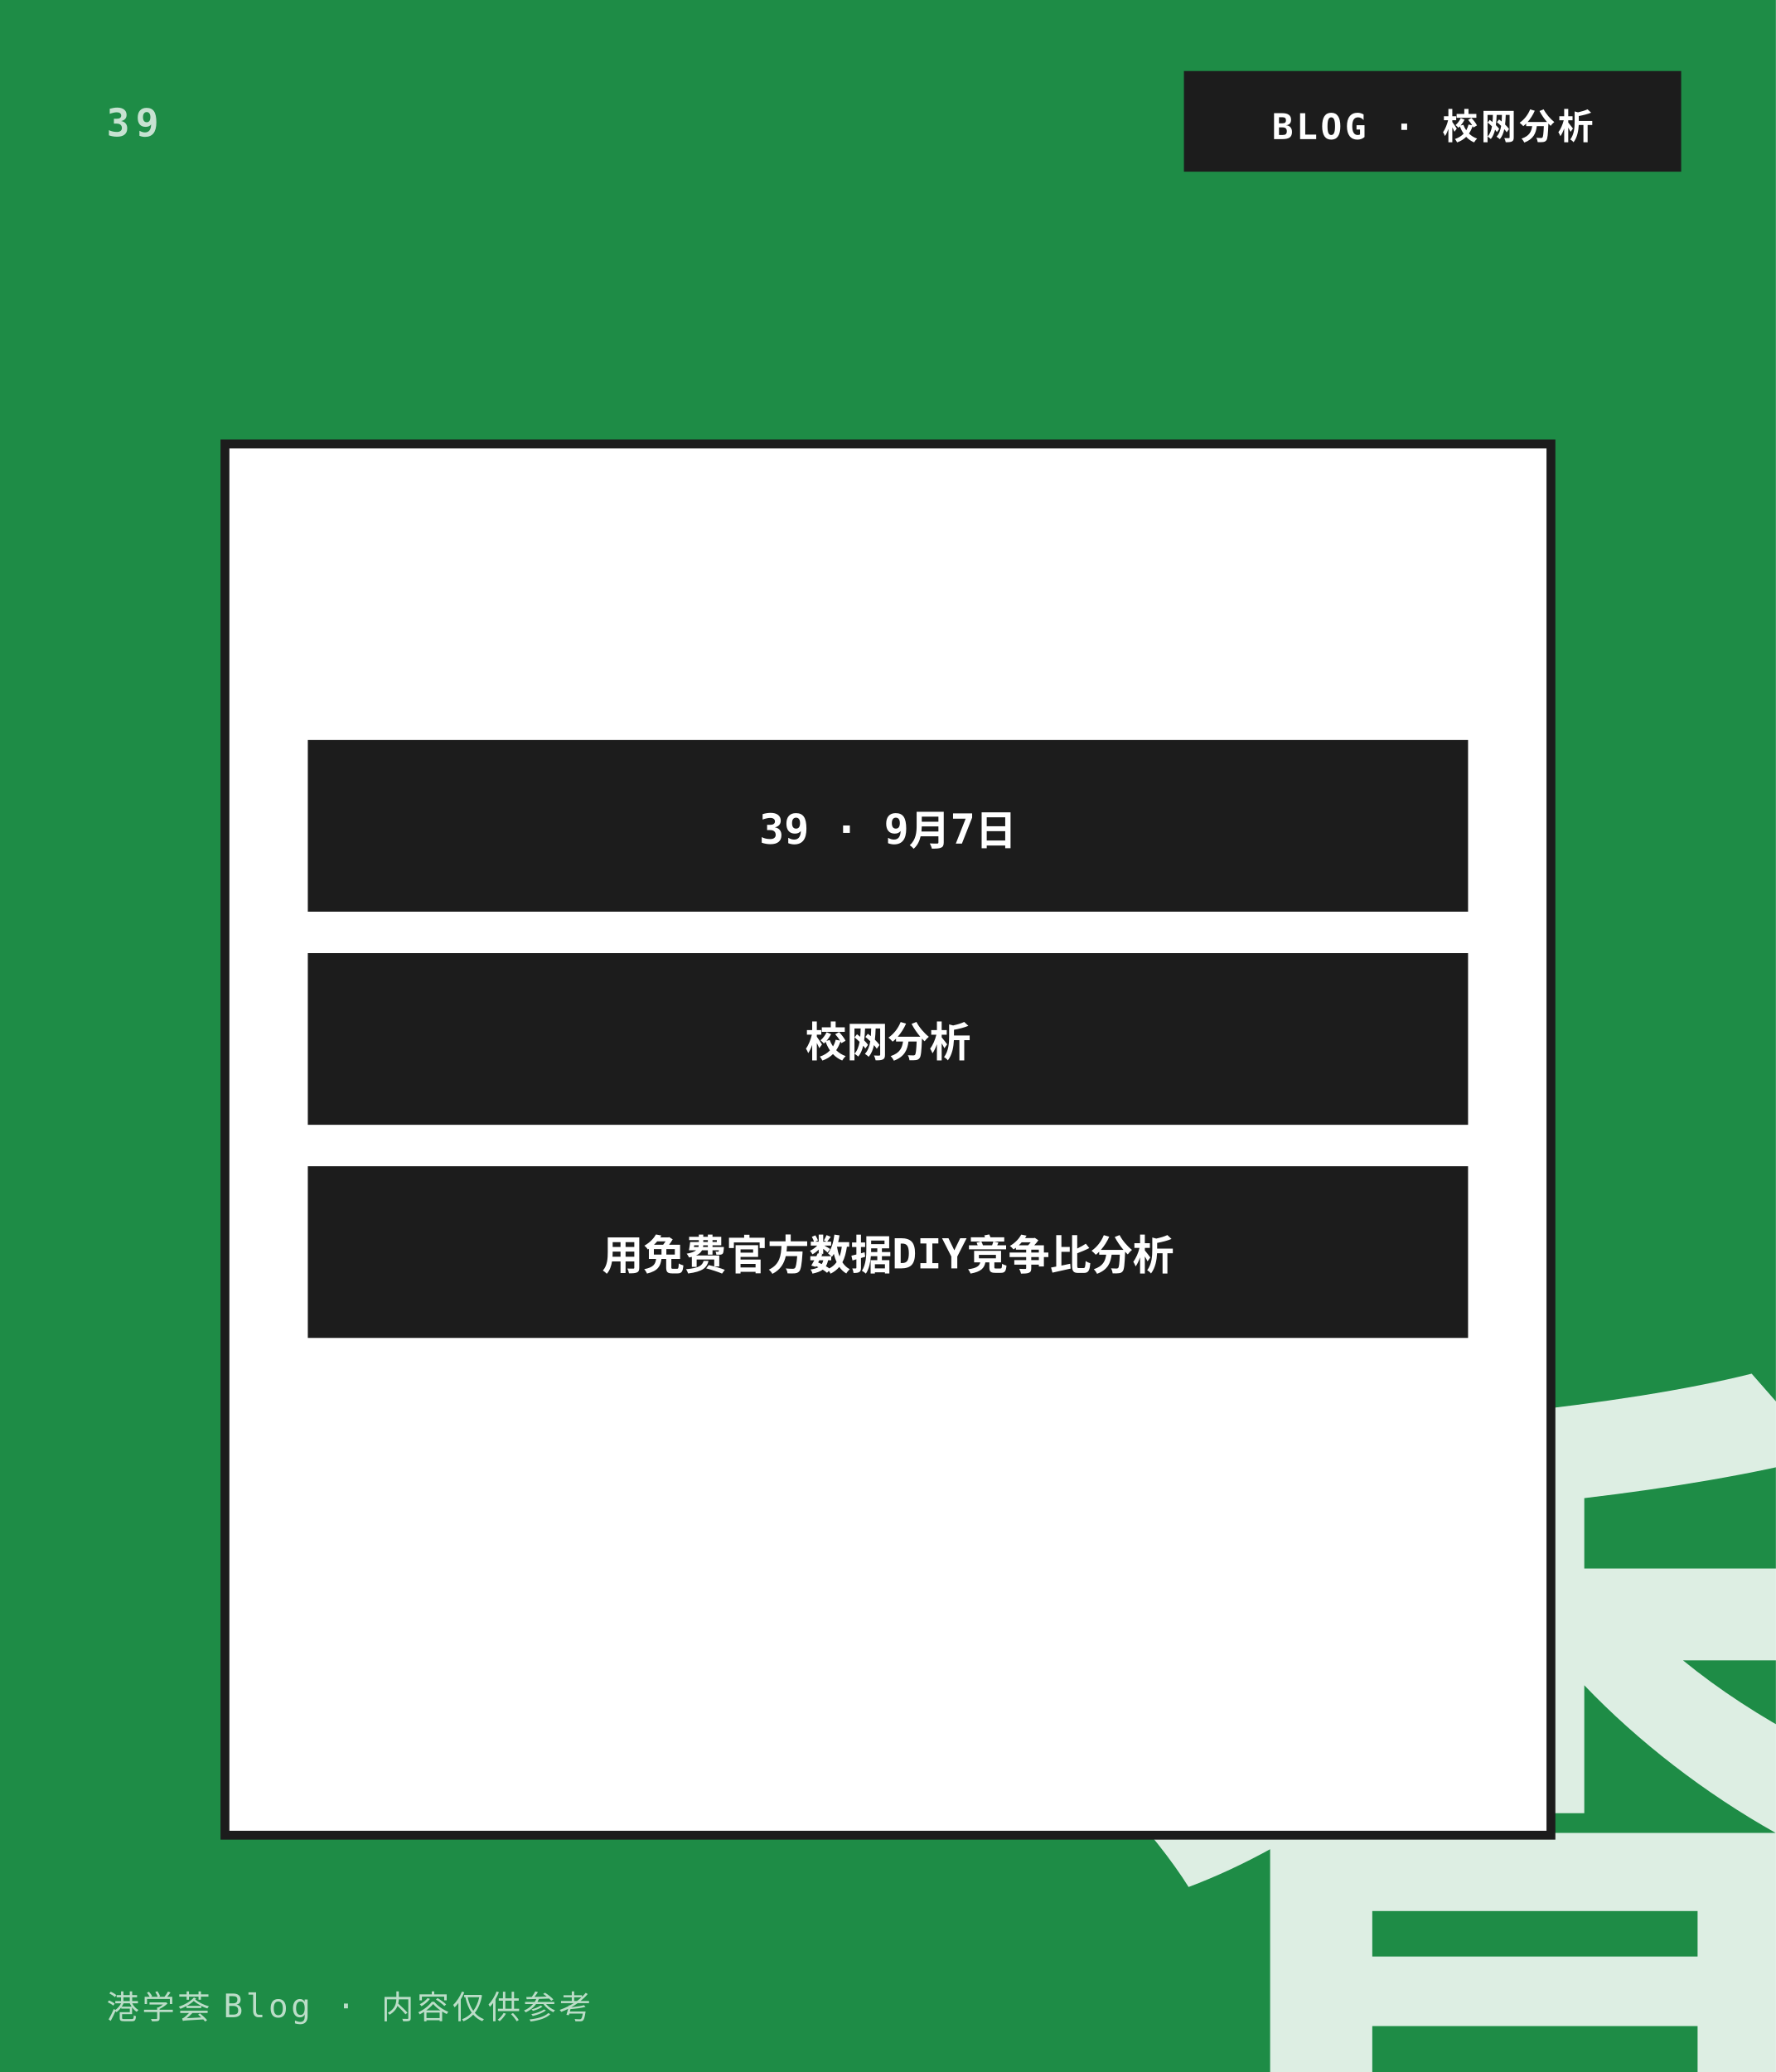
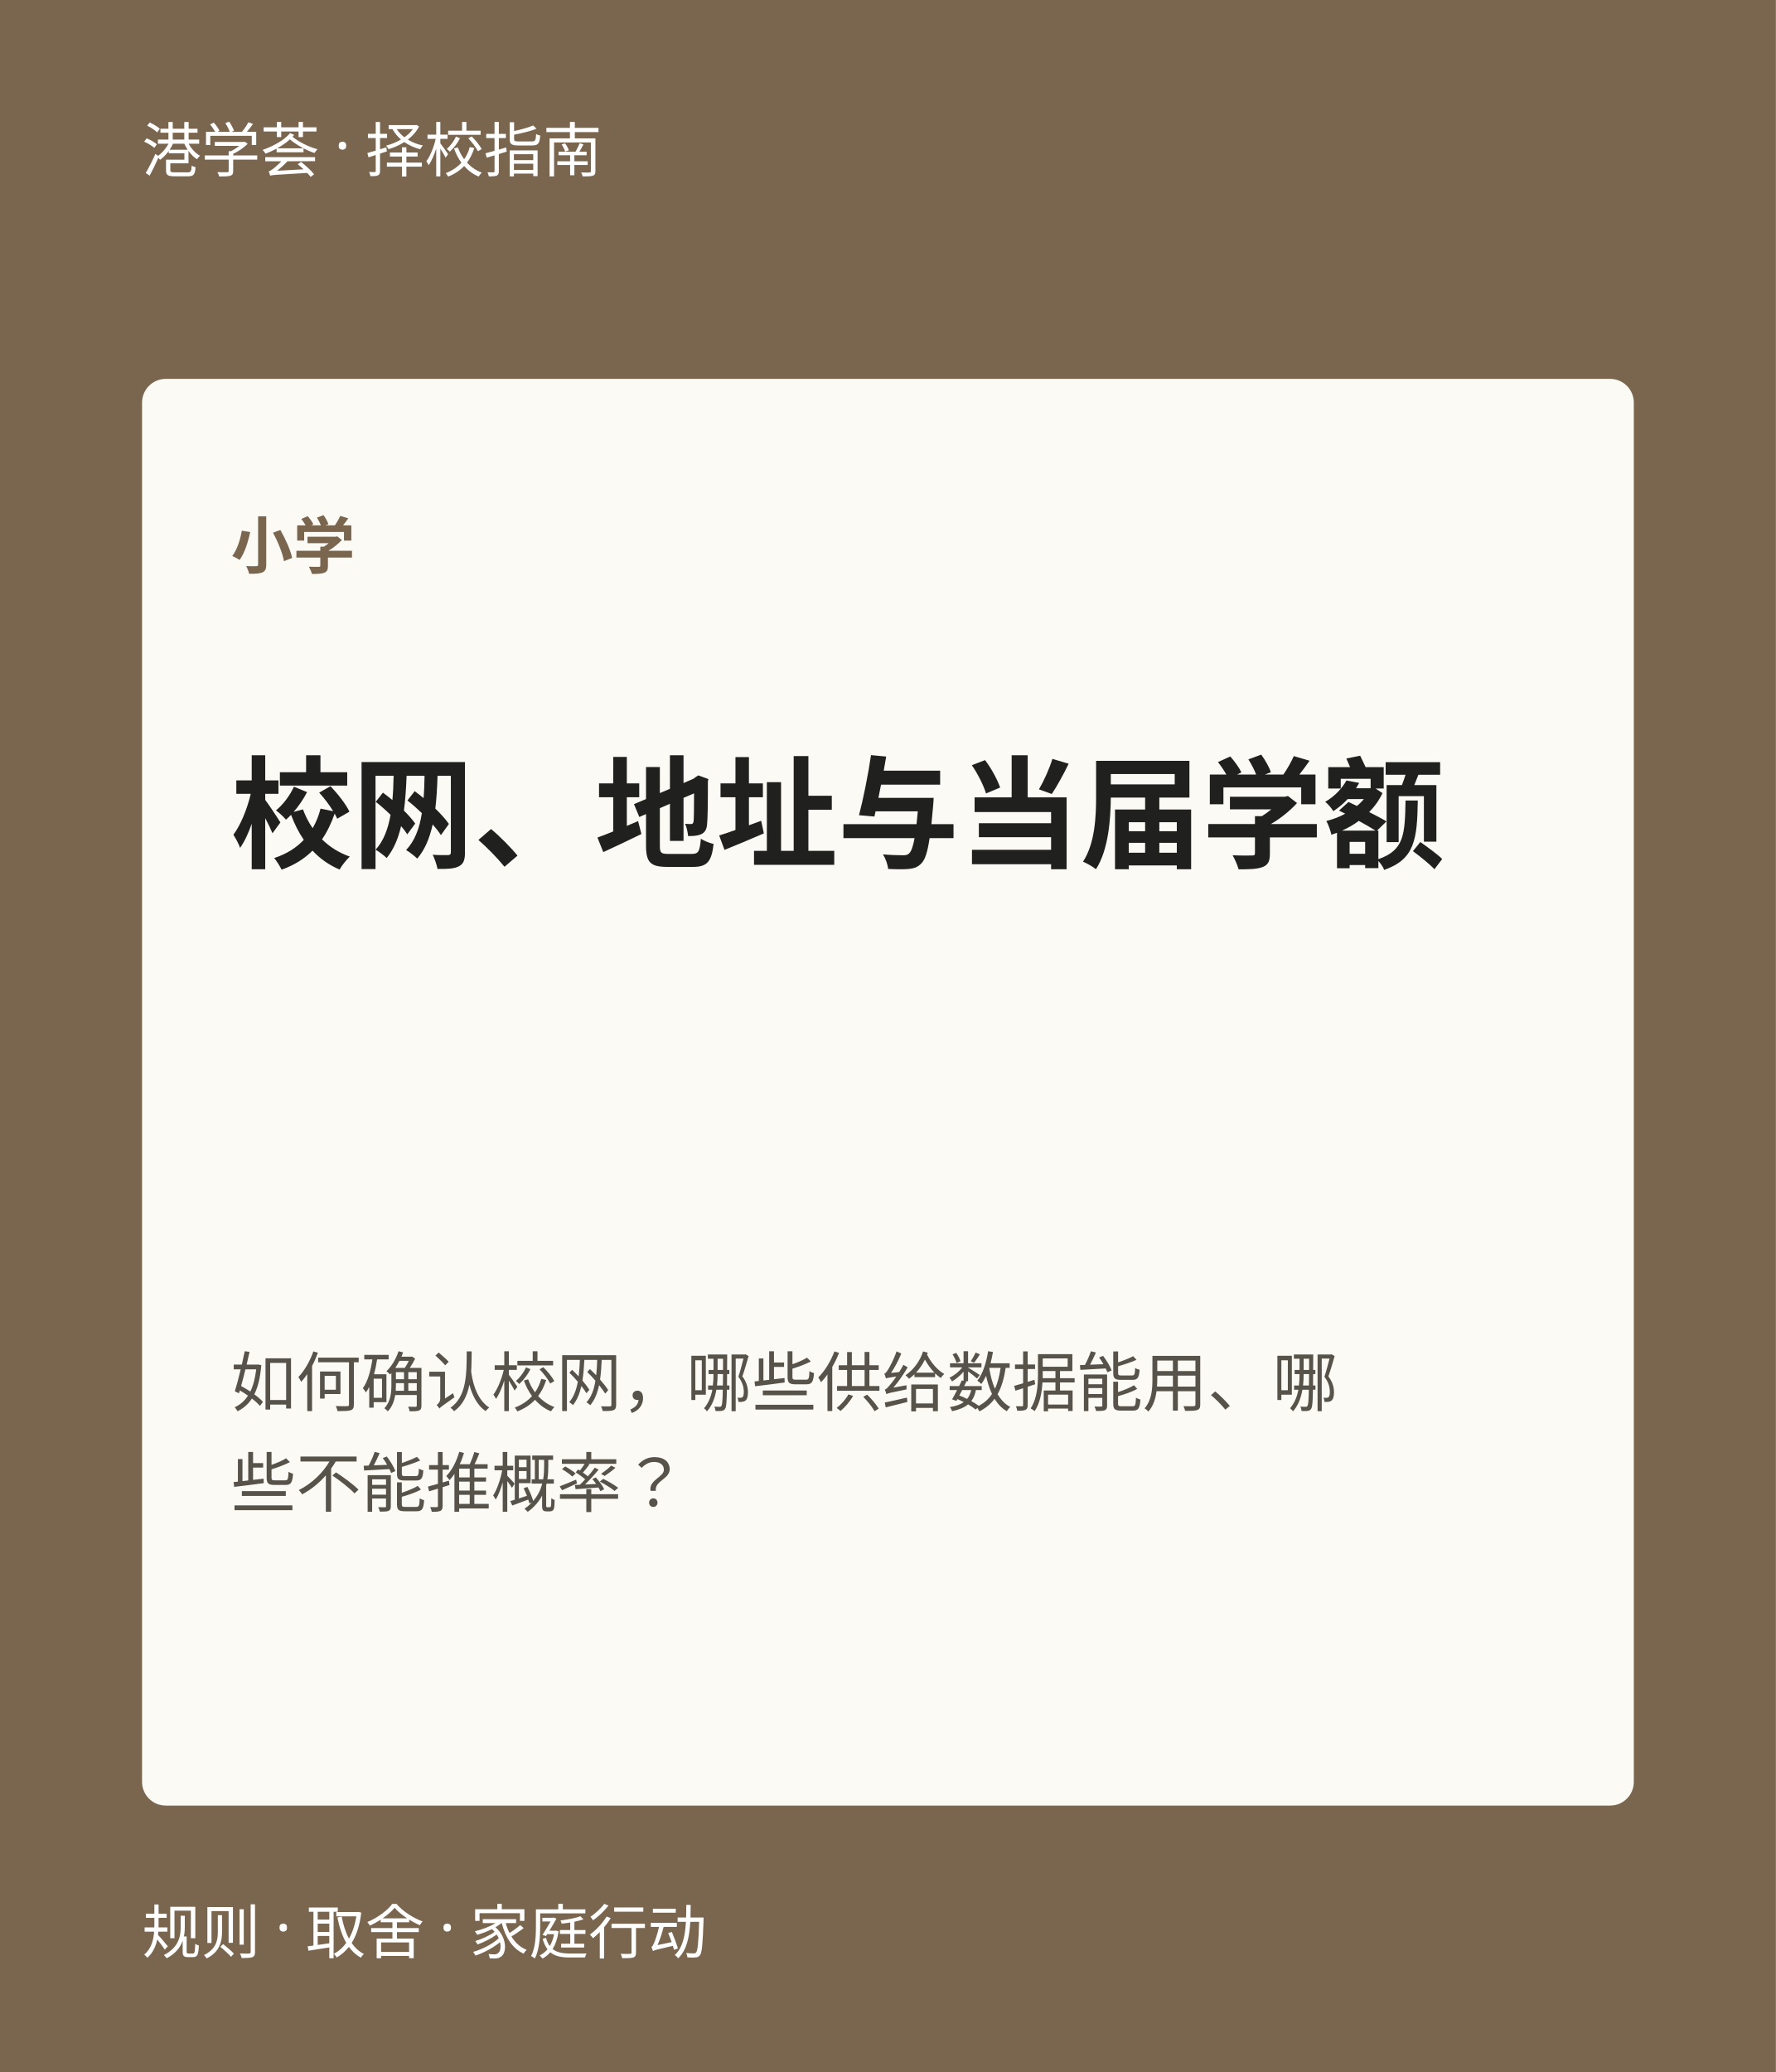
<svg xmlns="http://www.w3.org/2000/svg" width="600" height="700" viewBox="0 0 600 700">
-   <rect width="600" height="700" fill="#1E8C46" />
-   <rect x="400" y="24" width="168" height="34" fill="#1C1C1C" />
-   <text x="484" y="47" text-anchor="middle" font-family="ui-monospace, Menlo, monospace" font-size="12" font-weight="800" fill="#FFFFFF" letter-spacing="1">BLOG · 校网分析</text>
-   <text x="372" y="710" font-family="Georgia, 'Times New Roman', serif" font-size="290" font-weight="800" fill="rgba(255,255,255,.85)" letter-spacing="-16">香</text>
-   <text x="36" y="46" font-family="ui-monospace, Menlo, monospace" font-size="13" font-weight="600" fill="rgba(255,255,255,.75)" letter-spacing="2">39</text>
-   <rect x="76" y="150" width="448" height="470" fill="#FFFFFF" stroke="#1C1C1C" stroke-width="3" />
-   <rect x="104" y="250" width="392" height="58" fill="#1C1C1C" />
-   <text x="300" y="285" text-anchor="middle" font-family="ui-monospace, Menlo, monospace" font-size="14" font-weight="800" fill="#FFFFFF">39 · 9月7日</text>
-   <rect x="104" y="322" width="392" height="58" fill="#1C1C1C" />
-   <text x="300" y="357" text-anchor="middle" font-family="ui-monospace, Menlo, monospace" font-size="14" font-weight="800" fill="#FFFFFF">校网分析</text>
-   <rect x="104" y="394" width="392" height="58" fill="#1C1C1C" />
-   <text x="300" y="429" text-anchor="middle" font-family="ui-monospace, Menlo, monospace" font-size="14" font-weight="800" fill="#FFFFFF">用免费官方数据DIY竞争比分析</text>
-   <text x="36" y="682" font-family="ui-monospace, Menlo, monospace" font-size="11" fill="rgba(255,255,255,.7)" letter-spacing="1">港学荟 Blog · 内容仅供参考</text>
+   <rect width="600" height="700" fill="#7A654F" />
+   <rect x="48" y="128" width="504" height="482" rx="8" fill="#FCFAF5" />
+   <text x="48" y="58" font-family="'Songti SC', 'STHeiti', serif" font-size="20" font-weight="500" fill="#fff">港学荟 · 择校指南</text>
+   <text x="78" y="192" font-family="'Songti SC', 'STHeiti', serif" font-size="21" font-weight="700" fill="#7A654F">小学</text>
+   <text x="78" y="290" font-family="'Songti SC', 'STHeiti', serif" font-size="41" font-weight="700" fill="#20201F">校网、地址与当届学额</text>
+   <text x="78" y="475" font-family="'Songti SC', 'STHeiti', serif" font-size="22" font-weight="500" fill="#57534B">如何确认校网，哪些供给数据能用、哪</text>
+   <text x="78" y="509" font-family="'Songti SC', 'STHeiti', serif" font-size="22" font-weight="500" fill="#57534B">些不能推概率？</text>
+   <text x="48" y="660" font-family="'Songti SC', 'STHeiti', serif" font-size="20" font-weight="500" fill="#fff">规则 · 取舍 · 家庭行动</text>
</svg>
